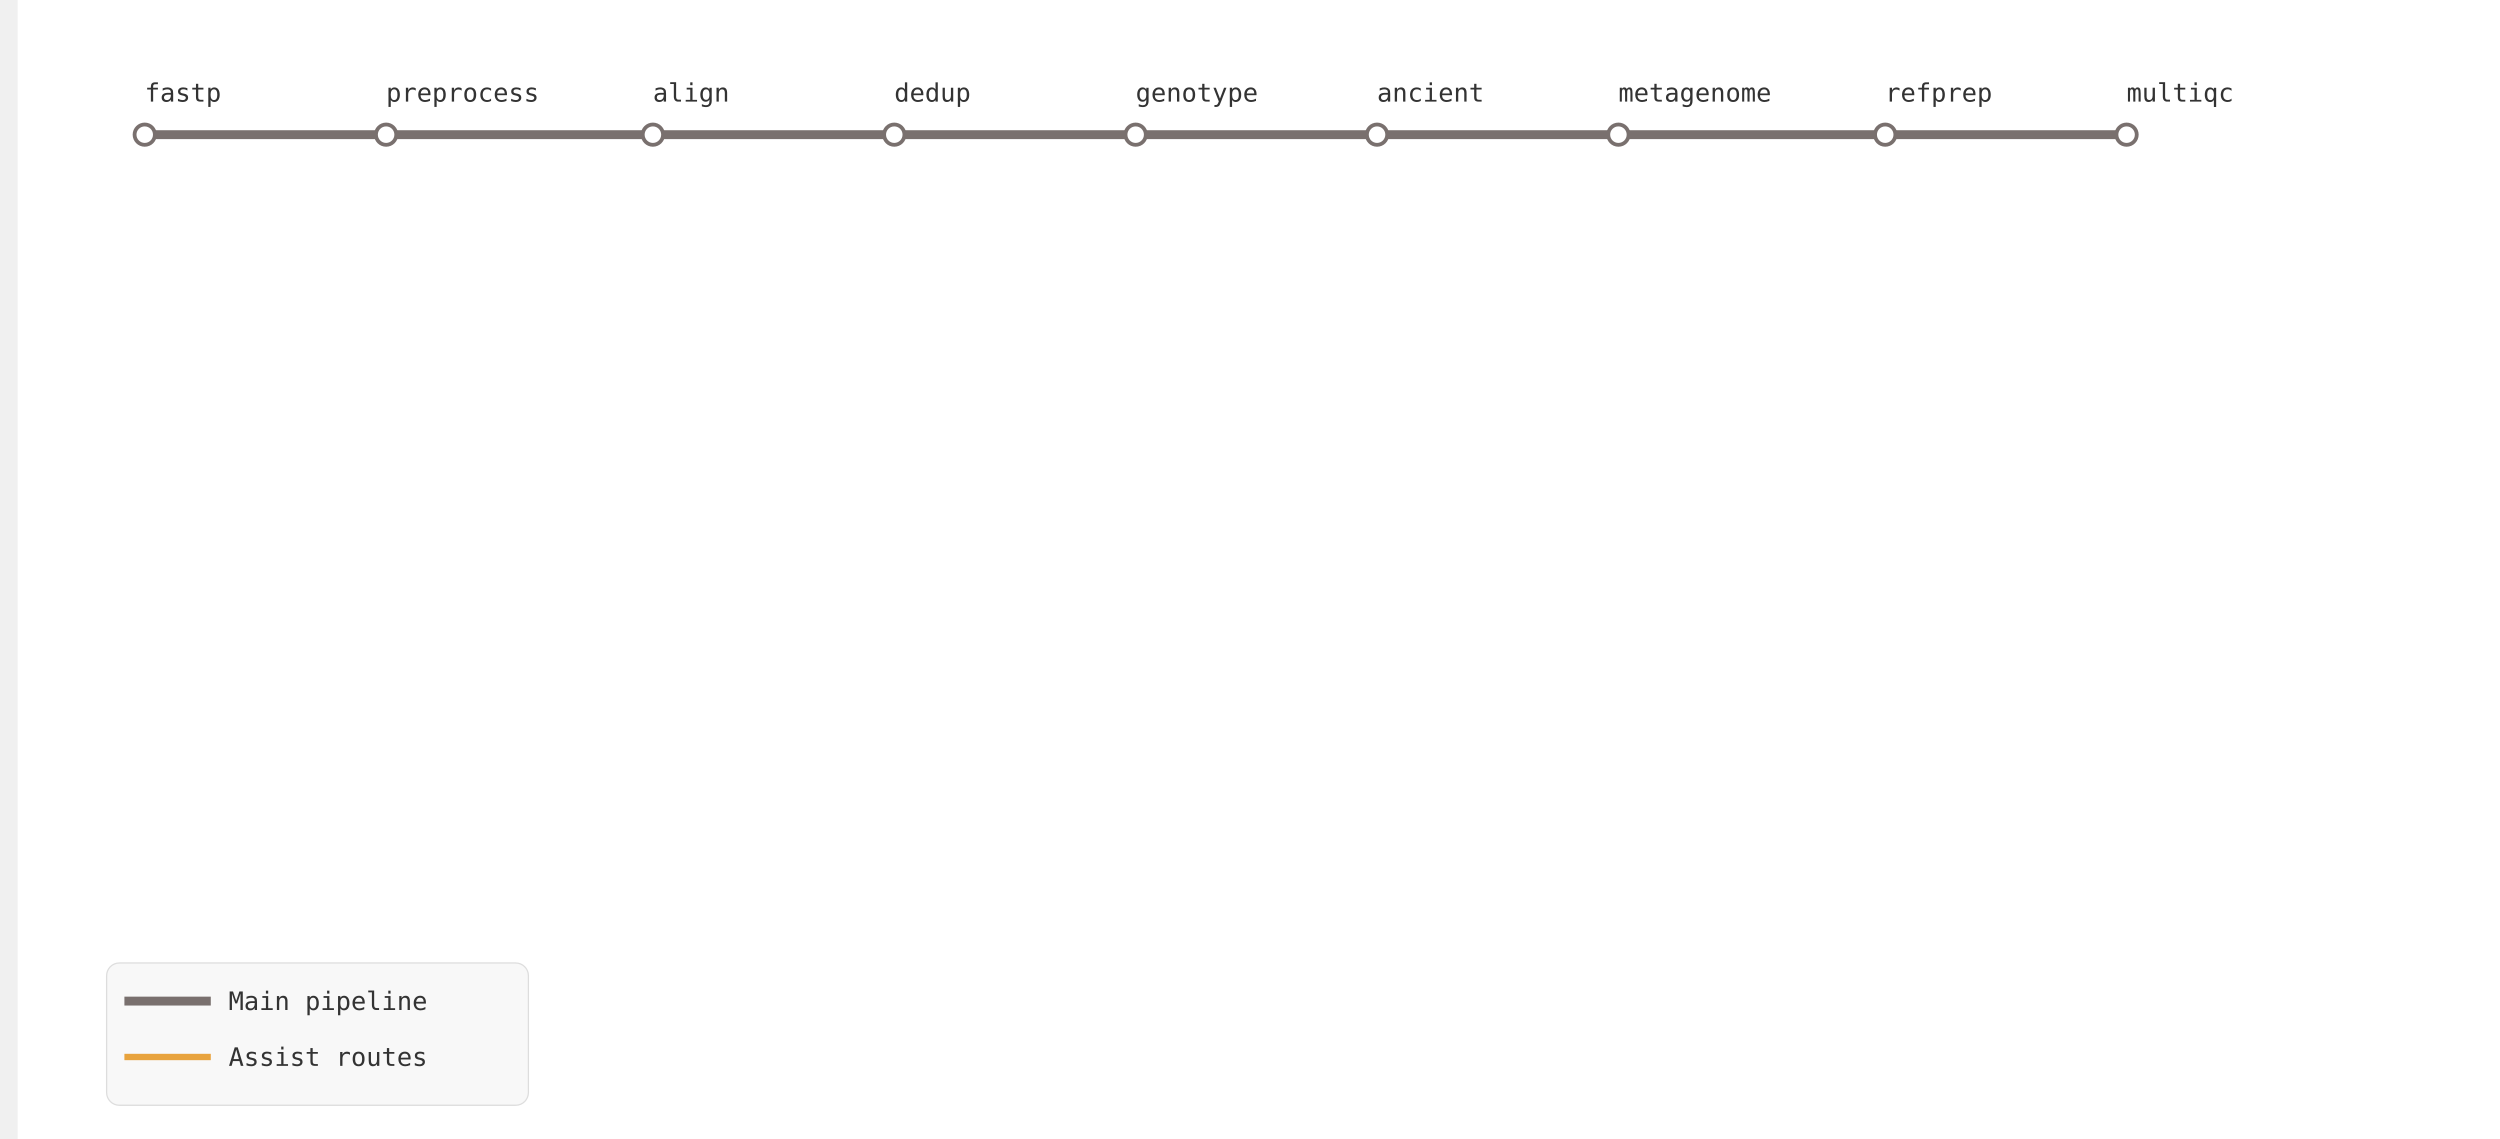
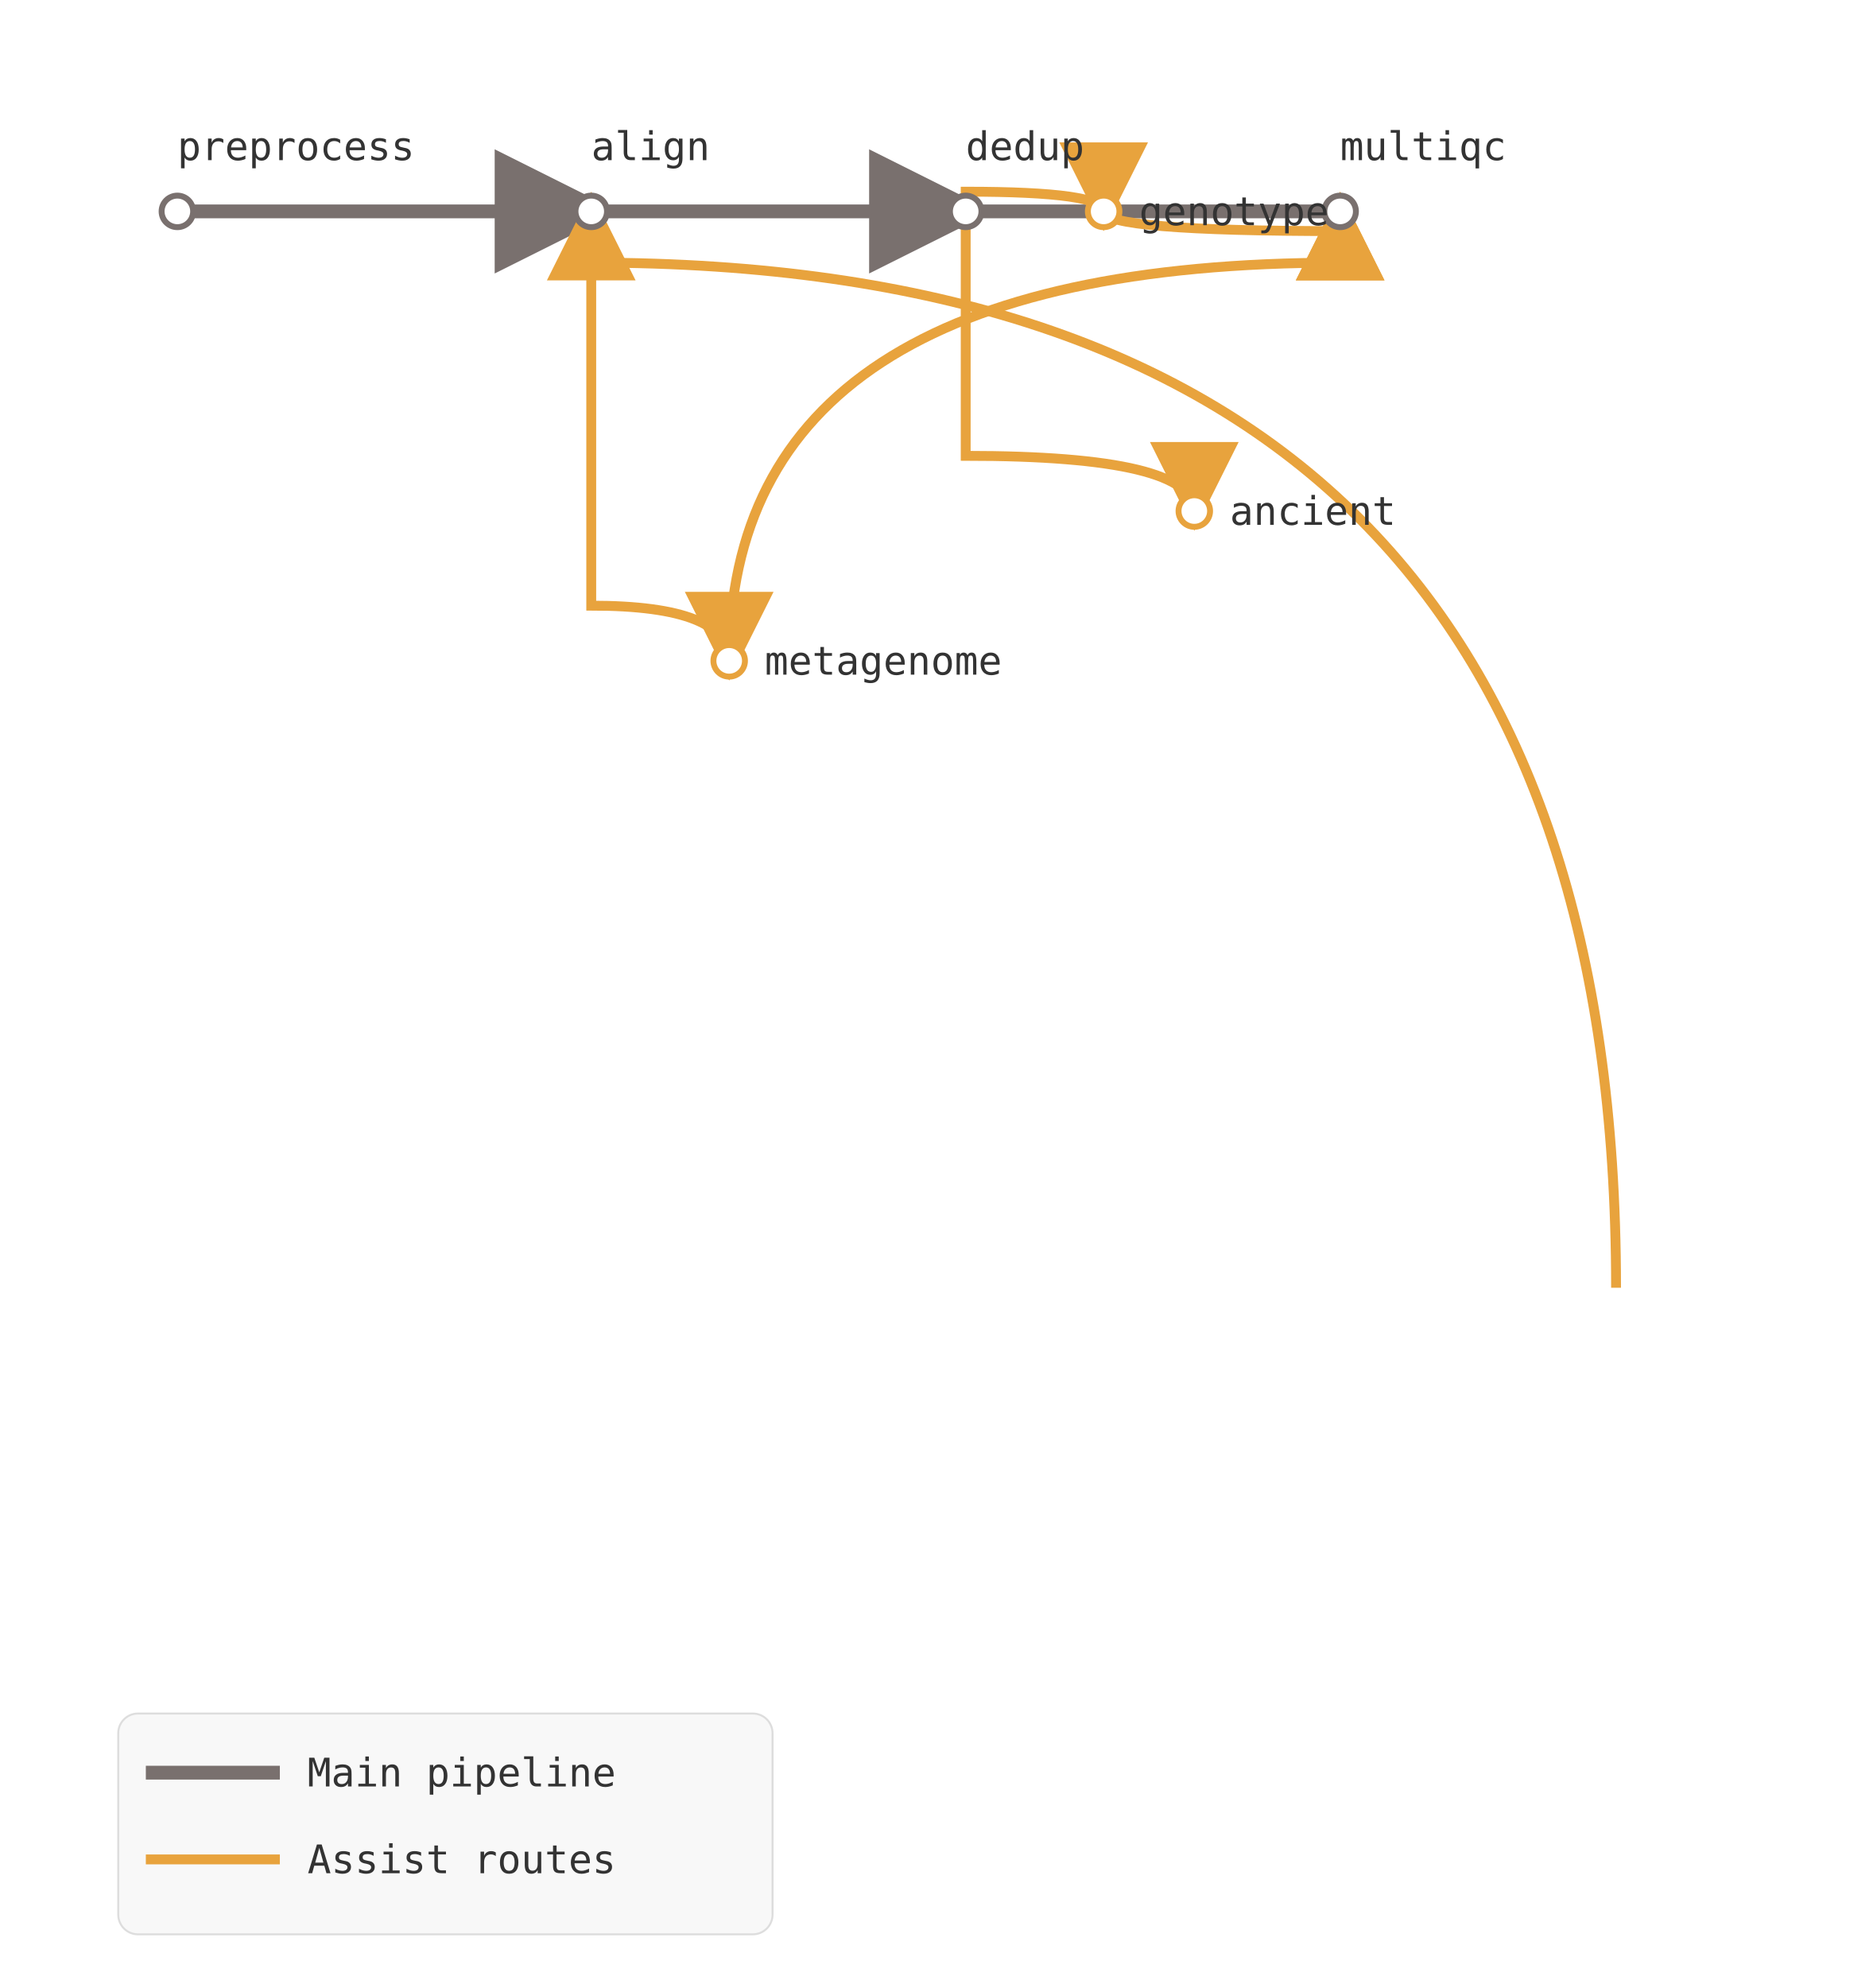
- <svg xmlns="http://www.w3.org/2000/svg" width="1880" height="856" viewBox="-20 -20 1920 896">
-   <rect x="-30" y="-30" width="1960" height="936" fill="#ffffff" />
-   <path d="M 70 86 L 260 86 L 470 86 L 660 86 L 850 86 L 1040 86 L 1230 86 L 1440 86 L 1630 86" fill="none" stroke="#79706E" stroke-width="7" />
+ <svg xmlns="http://www.w3.org/2000/svg" width="910" height="966" viewBox="-20 -20 950 1006">
+   <defs>
+     <marker id="arr" markerWidth="9" markerHeight="9" refX="7" refY="4.5" orient="auto">
+       <path d="M0 0 L9 4.5 L0 9 z" fill="#79706E" />
+     </marker>
+     <marker id="arru" markerWidth="9" markerHeight="9" refX="7" refY="4.5" orient="auto">
+       <path d="M0 0 L9 4.5 L0 9 z" fill="#E8A33D" />
+     </marker>
+   </defs>
+   <rect x="-30" y="-30" width="990" height="1046" fill="#ffffff" />
+   <path d="M 70 86 L 280 86 L 470 86 L 660 86" fill="none" stroke="#79706E" stroke-width="7" marker-mid="url(#arr)" />
+   <path d="M 470 86 L 470 76 Q 540 76 540 86" fill="none" stroke="#E8A33D" stroke-width="5" marker-end="url(#arru)" />
+   <path d="M 470 86 L 470 210 Q 586 210 586 238" fill="none" stroke="#E8A33D" stroke-width="5" marker-end="url(#arru)" />
+   <path d="M 280 86 L 280 286 Q 350 286 350 314" fill="none" stroke="#E8A33D" stroke-width="5" marker-end="url(#arru)" />
+   <path d="M 540 86 Q 540 96 660 96 L 660 86" fill="none" stroke="#E8A33D" stroke-width="5" marker-end="url(#arru)" />
+   <path d="M 350 314 Q 350 112 660 112 L 660 86" fill="none" stroke="#E8A33D" stroke-width="5" marker-end="url(#arru)" />
+   <path d="M 800 632 Q 800 112 280 112 L 280 86" fill="none" stroke="#E8A33D" stroke-width="5" marker-end="url(#arru)" />
  <circle cx="70" cy="86" r="8" fill="#ffffff" stroke="#79706E" stroke-width="3" />
-   <text x="70" y="60" font-size="20" fill="#333333" font-family="JetBrains Mono, Menlo, monospace">fastp</text>
-   <circle cx="260" cy="86" r="8" fill="#ffffff" stroke="#79706E" stroke-width="3" />
-   <text x="260" y="60" font-size="20" fill="#333333" font-family="JetBrains Mono, Menlo, monospace">preprocess</text>
+   <text x="70" y="60" font-size="20" fill="#333333" font-family="JetBrains Mono, Menlo, monospace">preprocess</text>
+   <circle cx="280" cy="86" r="8" fill="#ffffff" stroke="#79706E" stroke-width="3" />
+   <text x="280" y="60" font-size="20" fill="#333333" font-family="JetBrains Mono, Menlo, monospace">align</text>
  <circle cx="470" cy="86" r="8" fill="#ffffff" stroke="#79706E" stroke-width="3" />
-   <text x="470" y="60" font-size="20" fill="#333333" font-family="JetBrains Mono, Menlo, monospace">align</text>
+   <text x="470" y="60" font-size="20" fill="#333333" font-family="JetBrains Mono, Menlo, monospace">dedup</text>
  <circle cx="660" cy="86" r="8" fill="#ffffff" stroke="#79706E" stroke-width="3" />
-   <text x="660" y="60" font-size="20" fill="#333333" font-family="JetBrains Mono, Menlo, monospace">dedup</text>
-   <circle cx="850" cy="86" r="8" fill="#ffffff" stroke="#79706E" stroke-width="3" />
-   <text x="850" y="60" font-size="20" fill="#333333" font-family="JetBrains Mono, Menlo, monospace">genotype</text>
-   <circle cx="1040" cy="86" r="8" fill="#ffffff" stroke="#79706E" stroke-width="3" />
-   <text x="1040" y="60" font-size="20" fill="#333333" font-family="JetBrains Mono, Menlo, monospace">ancient</text>
-   <circle cx="1230" cy="86" r="8" fill="#ffffff" stroke="#79706E" stroke-width="3" />
-   <text x="1230" y="60" font-size="20" fill="#333333" font-family="JetBrains Mono, Menlo, monospace">metagenome</text>
-   <circle cx="1440" cy="86" r="8" fill="#ffffff" stroke="#79706E" stroke-width="3" />
-   <text x="1440" y="60" font-size="20" fill="#333333" font-family="JetBrains Mono, Menlo, monospace">refprep</text>
-   <circle cx="1630" cy="86" r="8" fill="#ffffff" stroke="#79706E" stroke-width="3" />
-   <text x="1630" y="60" font-size="20" fill="#333333" font-family="JetBrains Mono, Menlo, monospace">multiqc</text>
-   <rect x="40" y="738" width="332" height="112" rx="10" fill="#f8f8f8" stroke="#dddddd" />
-   <path d="M 54 768 L 122 768" stroke="#79706E" stroke-width="7" />
-   <text x="136" y="775" font-size="20" fill="#333333" font-family="JetBrains Mono, Menlo, monospace">Main pipeline</text>
-   <path d="M 54 812 L 122 812" stroke="#E8A33D" stroke-width="5" />
-   <text x="136" y="819" font-size="20" fill="#333333" font-family="JetBrains Mono, Menlo, monospace">Assist routes</text>
+   <text x="660" y="60" font-size="20" fill="#333333" font-family="JetBrains Mono, Menlo, monospace">multiqc</text>
+   <circle cx="540" cy="86" r="8" fill="#ffffff" stroke="#E8A33D" stroke-width="3" />
+   <text x="558" y="93" font-size="20" fill="#333333" font-family="JetBrains Mono, Menlo, monospace">genotype</text>
+   <circle cx="586" cy="238" r="8" fill="#ffffff" stroke="#E8A33D" stroke-width="3" />
+   <text x="604" y="245" font-size="20" fill="#333333" font-family="JetBrains Mono, Menlo, monospace">ancient</text>
+   <circle cx="350" cy="314" r="8" fill="#ffffff" stroke="#E8A33D" stroke-width="3" />
+   <text x="368" y="321" font-size="20" fill="#333333" font-family="JetBrains Mono, Menlo, monospace">metagenome</text>
+   <rect x="40" y="848" width="332" height="112" rx="10" fill="#f8f8f8" stroke="#dddddd" />
+   <path d="M 54 878 L 122 878" stroke="#79706E" stroke-width="7" />
+   <text x="136" y="885" font-size="20" fill="#333333" font-family="JetBrains Mono, Menlo, monospace">Main pipeline</text>
+   <path d="M 54 922 L 122 922" stroke="#E8A33D" stroke-width="5" />
+   <text x="136" y="929" font-size="20" fill="#333333" font-family="JetBrains Mono, Menlo, monospace">Assist routes</text>
</svg>
